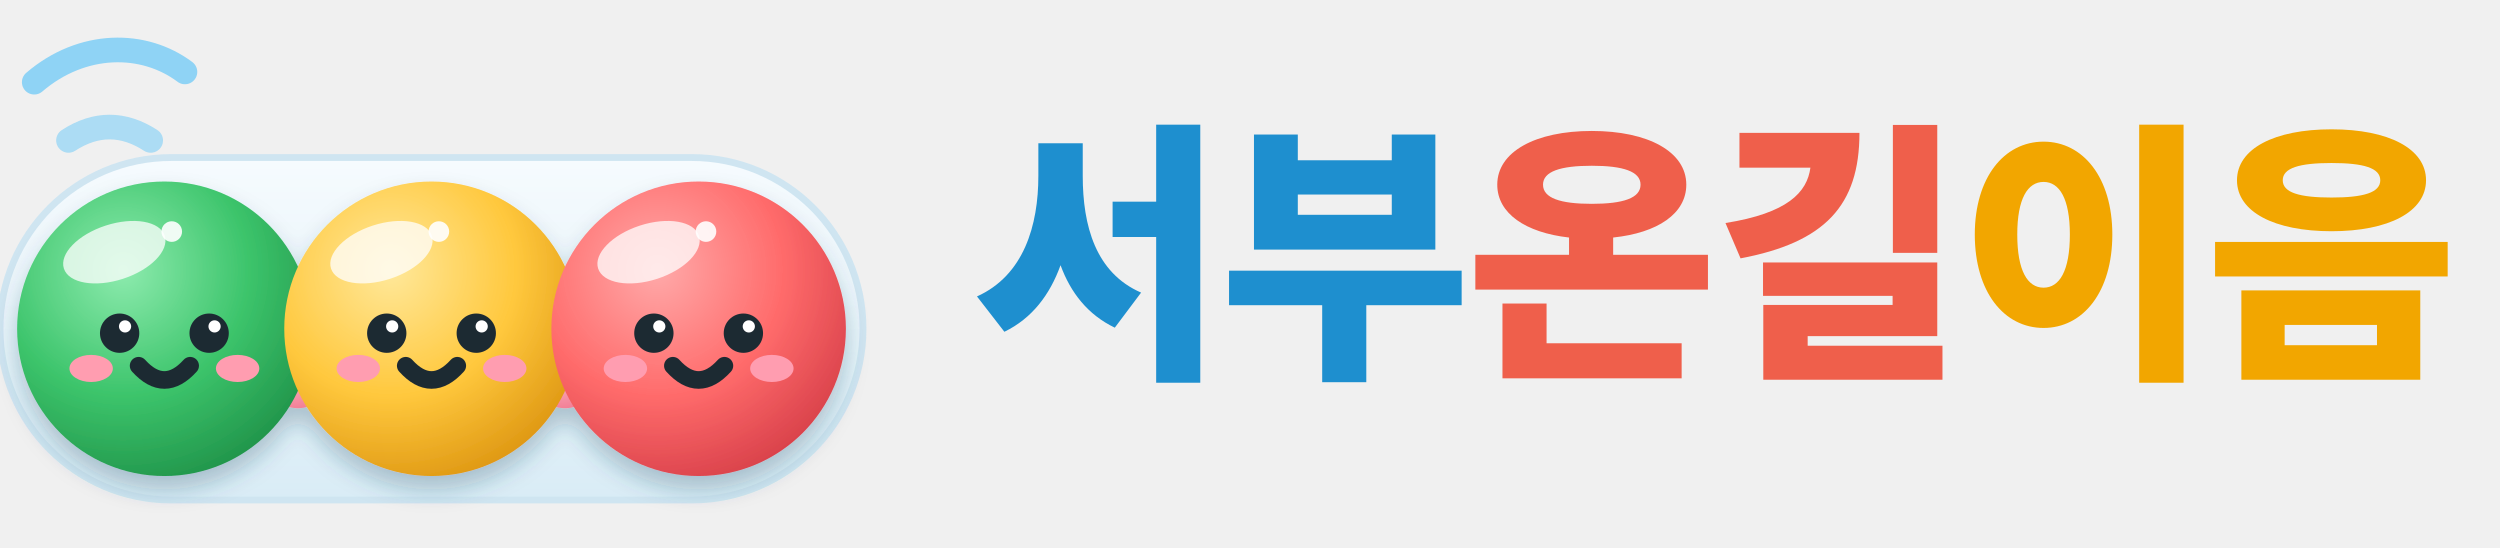
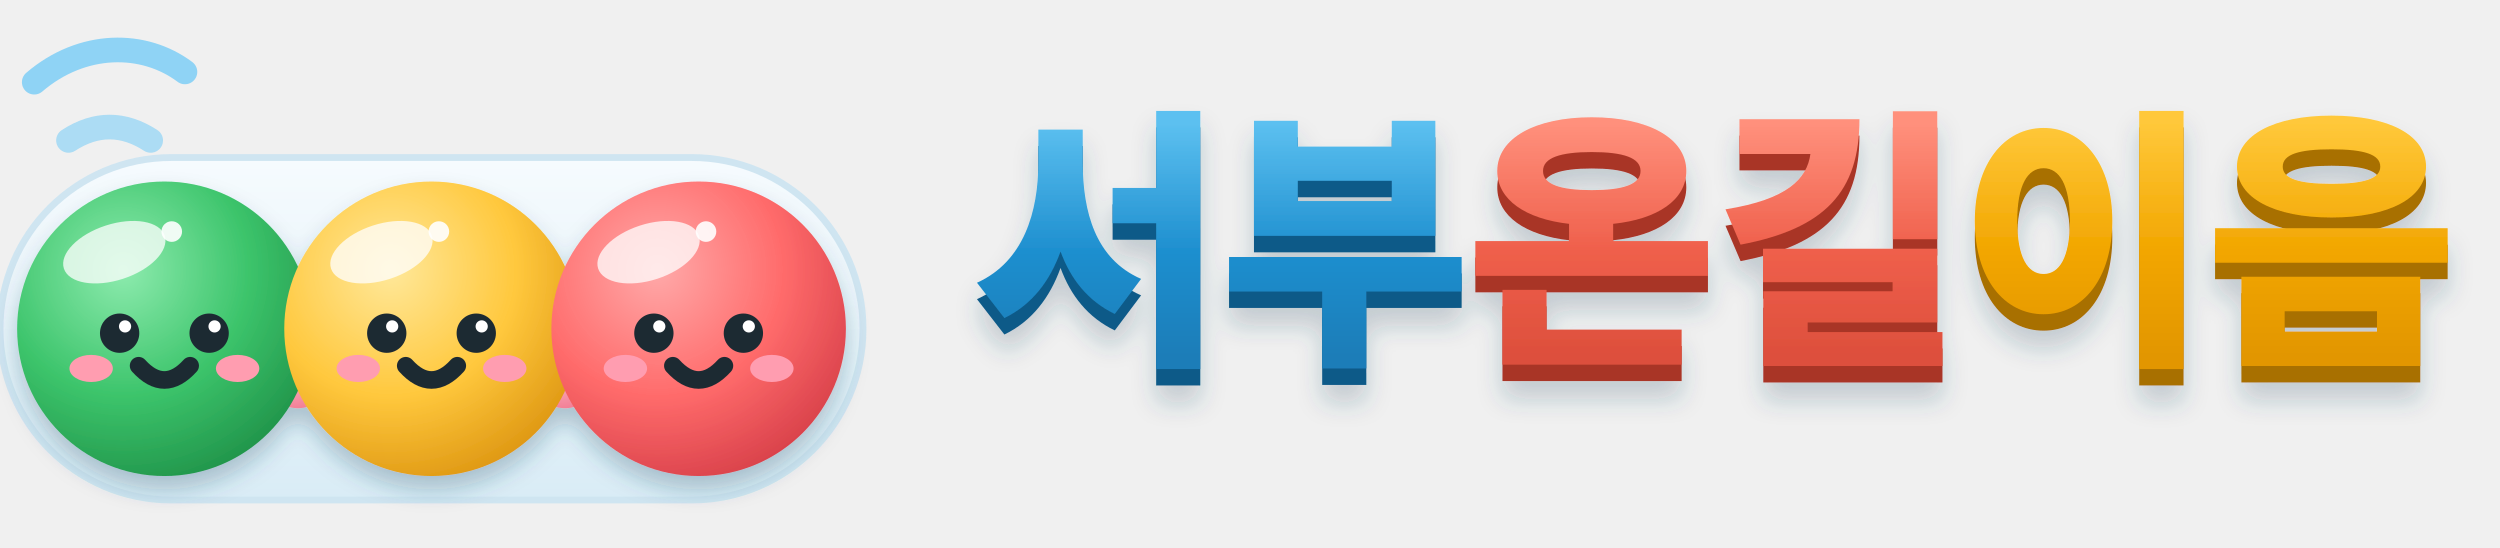
<svg xmlns="http://www.w3.org/2000/svg" viewBox="0 0 365 80" width="365" height="80" role="img" aria-label="서부온길이음">
  <g transform="translate(0 0) scale(1.0)">
    <defs>
      <radialGradient id="tlg" cx="36%" cy="30%" r="78%">
        <stop offset="0" stop-color="#8DEBAE" />
        <stop offset=".55" stop-color="#3CC46B" />
        <stop offset="1" stop-color="#1F9148" />
      </radialGradient>
      <radialGradient id="tly" cx="36%" cy="30%" r="78%">
        <stop offset="0" stop-color="#FFE89A" />
        <stop offset=".55" stop-color="#FFC83D" />
        <stop offset="1" stop-color="#DC9410" />
      </radialGradient>
      <radialGradient id="tlr" cx="36%" cy="30%" r="78%">
        <stop offset="0" stop-color="#FFA9A9" />
        <stop offset=".55" stop-color="#FF6B6B" />
        <stop offset="1" stop-color="#D63E48" />
      </radialGradient>
      <radialGradient id="tlh" cx="40%" cy="35%" r="70%">
        <stop offset="0" stop-color="#FFC2CE" />
        <stop offset="1" stop-color="#F27C93" />
      </radialGradient>
      <filter id="tls" x="-20%" y="-20%" width="140%" height="150%">
        <feDropShadow dx="0" dy="2" stdDeviation="1.6" flood-color="#1E4A60" flood-opacity=".28" />
      </filter>
      <linearGradient id="tlp" x1="0" y1="0" x2="0" y2="1">
        <stop offset="0" stop-color="#F6FBFE" />
        <stop offset="1" stop-color="#D9ECF6" />
      </linearGradient>
    </defs>
    <rect x="0" y="23" width="126" height="50" rx="25" fill="url(#tlp)" stroke="#CFE5F1" stroke-width="1" />
    <path d="M5 12c7-6 16-6 22-1.5" fill="none" stroke="#8FD3F5" stroke-width="3.6" stroke-linecap="round" />
    <path d="M10 20.5c4-2.6 8-2.6 12 0" fill="none" stroke="#8FD3F5" stroke-width="3.6" stroke-linecap="round" opacity=".7" />
    <g filter="url(#tls)">
      <circle cx="43.5" cy="55" r="4.6" fill="url(#tlh)" />
      <circle cx="82.5" cy="55" r="4.6" fill="url(#tlh)" />
      <circle cx="24" cy="48" r="21.5" fill="url(#tlg)" />
      <ellipse cx="16.69" cy="36.82" rx="7.74" ry="4.085" fill="#fff" opacity=".75" transform="rotate(-18 16.69 36.82)" />
      <circle cx="25.075" cy="33.81" r="1.505" fill="#fff" opacity=".9" />
      <circle cx="17.466" cy="48.645" r="2.871" fill="#1E2A33" />
      <circle cx="30.534" cy="48.645" r="2.871" fill="#1E2A33" />
      <circle cx="18.258" cy="47.655" r="0.891" fill="#fff" />
      <circle cx="31.326" cy="47.655" r="0.891" fill="#fff" />
      <path d="M20.238 53.397q3.762 4.158 7.524 0" fill="none" stroke="#1E2A33" stroke-width="2.574" stroke-linecap="round" />
      <ellipse cx="13.308" cy="53.793" rx="3.168" ry="1.98" fill="#FF9DB0" />
      <ellipse cx="34.692" cy="53.793" rx="3.168" ry="1.98" fill="#FF9DB0" />
      <circle cx="63" cy="48" r="21.5" fill="url(#tly)" />
      <ellipse cx="55.69" cy="36.82" rx="7.74" ry="4.085" fill="#fff" opacity=".75" transform="rotate(-18 55.69 36.82)" />
      <circle cx="64.075" cy="33.81" r="1.505" fill="#fff" opacity=".9" />
      <circle cx="56.466" cy="48.645" r="2.871" fill="#1E2A33" />
      <circle cx="69.534" cy="48.645" r="2.871" fill="#1E2A33" />
      <circle cx="57.258" cy="47.655" r="0.891" fill="#fff" />
      <circle cx="70.326" cy="47.655" r="0.891" fill="#fff" />
      <path d="M59.238 53.397q3.762 4.158 7.524 0" fill="none" stroke="#1E2A33" stroke-width="2.574" stroke-linecap="round" />
      <ellipse cx="52.308" cy="53.793" rx="3.168" ry="1.98" fill="#FF9DB0" />
      <ellipse cx="73.692" cy="53.793" rx="3.168" ry="1.98" fill="#FF9DB0" />
      <circle cx="102" cy="48" r="21.5" fill="url(#tlr)" />
      <ellipse cx="94.69" cy="36.82" rx="7.74" ry="4.085" fill="#fff" opacity=".75" transform="rotate(-18 94.69 36.82)" />
      <circle cx="103.075" cy="33.81" r="1.505" fill="#fff" opacity=".9" />
      <circle cx="95.466" cy="48.645" r="2.871" fill="#1E2A33" />
      <circle cx="108.534" cy="48.645" r="2.871" fill="#1E2A33" />
      <circle cx="96.258" cy="47.655" r="0.891" fill="#fff" />
      <circle cx="109.326" cy="47.655" r="0.891" fill="#fff" />
      <path d="M98.238 53.397q3.762 4.158 7.524 0" fill="none" stroke="#1E2A33" stroke-width="2.574" stroke-linecap="round" />
      <ellipse cx="91.308" cy="53.793" rx="3.168" ry="1.98" fill="#FF9DB0" />
      <ellipse cx="112.692" cy="53.793" rx="3.168" ry="1.98" fill="#FF9DB0" />
    </g>
  </g>
-   <path d="M168.80 18.20V29.44H162.44V34.60H168.80V55.88H175.24V18.20ZM151.60 20.92V25.68C151.60 32.92 149.48 40.20 142.64 43.28L146.64 48.44C150.68 46.48 153.28 43.04 154.84 38.72C156.32 42.76 158.84 45.96 162.76 47.84L166.60 42.72C159.96 39.84 158.08 32.96 158.08 25.68V20.92Z M183.08 19.64V36.44H209.56V19.64H203.20V23.40H189.48V19.64ZM189.48 28.40H203.20V31.36H189.48ZM179.44 39.52V44.56H193.04V55.80H199.48V44.56H213.40V39.52Z" fill="#1E8FCF" />
-   <path d="M232.40 24.20C237.00 24.20 239.52 25.04 239.52 26.96C239.52 28.92 237.00 29.76 232.40 29.76C227.80 29.76 225.28 28.92 225.28 26.96C225.28 25.04 227.80 24.20 232.40 24.20ZM232.40 19.12C224.16 19.12 218.60 22.16 218.60 26.96C218.60 31.16 222.72 33.96 229.08 34.68V37.20H215.40V42.28H249.36V37.20H235.52V34.68C242.00 34.00 246.20 31.20 246.20 26.96C246.20 22.16 240.64 19.12 232.40 19.12ZM219.36 44.32V55.24H245.52V50.12H225.80V44.32Z M276.36 18.24V36.92H282.84V18.24ZM253.96 19.40V24.48H264.32C263.84 28.08 261.00 31.12 251.92 32.56L254.12 37.72C266.40 35.40 271.48 30.04 271.48 19.40ZM257.44 50.48V55.44H283.60V50.48H263.92V49.08H282.84V38.32H257.40V43.20H276.32V44.52H257.44Z" fill="#EF5F4B" />
-   <path d="M312.32 18.20V55.88H318.80V18.20ZM298.36 20.68C292.60 20.68 288.32 25.92 288.32 34.24C288.32 42.64 292.60 47.88 298.36 47.88C304.12 47.88 308.40 42.64 308.40 34.24C308.40 25.92 304.12 20.68 298.36 20.68ZM298.36 26.56C300.68 26.56 302.20 29.00 302.20 34.24C302.20 39.56 300.68 42.00 298.36 42.00C296.04 42.00 294.52 39.56 294.52 34.24C294.52 29.00 296.04 26.56 298.36 26.56Z M340.40 18.88C332.04 18.88 326.60 21.72 326.60 26.32C326.60 30.92 332.04 33.76 340.40 33.76C348.76 33.76 354.20 30.92 354.20 26.32C354.20 21.72 348.76 18.88 340.40 18.88ZM340.40 23.80C345.08 23.80 347.52 24.52 347.52 26.32C347.52 28.12 345.08 28.84 340.40 28.84C335.72 28.84 333.28 28.12 333.28 26.32C333.28 24.52 335.72 23.80 340.40 23.80ZM327.24 42.40V55.44H353.36V42.40ZM347.04 47.44V50.40H333.56V47.44ZM323.40 35.32V40.36H357.36V35.32Z" fill="#F2A600" />
+   <defs>
+     <linearGradient id="wlsky" x1="0" y1="18.0" x2="0" y2="52.0" gradientUnits="userSpaceOnUse">
+       <stop offset="0" stop-color="#5CC0F0" />
+       <stop offset=".55" stop-color="#1E8FCF" />
+       <stop offset="1" stop-color="#1A7DB8" />
+     </linearGradient>
+     <linearGradient id="wlcoral" x1="0" y1="18.0" x2="0" y2="52.0" gradientUnits="userSpaceOnUse">
+       <stop offset="0" stop-color="#FF907C" />
+       <stop offset=".55" stop-color="#EF5F4B" />
+       <stop offset="1" stop-color="#DD4F3C" />
+     </linearGradient>
+     <linearGradient id="wlsun" x1="0" y1="18.0" x2="0" y2="52.0" gradientUnits="userSpaceOnUse">
+       <stop offset="0" stop-color="#FFC83A" />
+       <stop offset=".55" stop-color="#F2A600" />
+       <stop offset="1" stop-color="#E29600" />
+     </linearGradient>
+     <filter id="wlws" x="-5%" y="-20%" width="110%" height="150%">
+       <feDropShadow dx="0" dy="2.6" stdDeviation="1.8" flood-color="#1E4A60" flood-opacity=".22" />
+     </filter>
+   </defs>
+   <g filter="url(#wlws)">
+     <path d="M168.80 16.20V27.44H162.44V32.60H168.80V53.88H175.24V16.20ZM151.60 18.92V23.68C151.60 30.92 149.48 38.20 142.64 41.28L146.64 46.44C150.68 44.48 153.28 41.04 154.84 36.72C156.32 40.76 158.84 43.96 162.76 45.84L166.60 40.72C159.96 37.84 158.08 30.96 158.08 23.68V18.92Z M183.08 17.64V34.44H209.56V17.64H203.20V21.40H189.48V17.64ZM189.48 26.40H203.20V29.36H189.48ZM179.44 37.52V42.56H193.04V53.80H199.48V42.56H213.40V37.52Z" fill="#0F5A88" transform="translate(0 2.4)" />
+     <path d="M232.40 22.20C237.00 22.20 239.52 23.04 239.52 24.96C239.52 26.92 237.00 27.76 232.40 27.76C227.80 27.76 225.28 26.92 225.28 24.96C225.28 23.04 227.80 22.20 232.40 22.20ZM232.40 17.12C224.16 17.12 218.60 20.16 218.60 24.96C218.60 29.16 222.72 31.96 229.08 32.68V35.20H215.40V40.28H249.36V35.20H235.52V32.68C242.00 32.00 246.20 29.20 246.20 24.96C246.20 20.16 240.64 17.12 232.40 17.12ZM219.36 42.32V53.24H245.52V48.12H225.80V42.32Z M276.36 16.24V34.92H282.84V16.24ZM253.96 17.40V22.48H264.32C263.84 26.08 261.00 29.12 251.92 30.56L254.12 35.72C266.40 33.40 271.48 28.04 271.48 17.40ZM257.44 48.48V53.44H283.60V48.48H263.92V47.08H282.84V36.32H257.40V41.20H276.32V42.52H257.44Z" fill="#A93626" transform="translate(0 2.4)" />
+     <path d="M312.32 16.20V53.88H318.80V16.20ZM298.36 18.68C292.60 18.68 288.32 23.92 288.32 32.24C288.32 40.64 292.60 45.88 298.36 45.88C304.12 45.88 308.40 40.64 308.40 32.24C308.40 23.92 304.12 18.68 298.36 18.68ZM298.36 24.56C300.68 24.56 302.20 27.00 302.20 32.24C302.20 37.56 300.68 40.00 298.36 40.00C296.04 40.00 294.52 37.56 294.52 32.24C294.52 27.00 296.04 24.56 298.36 24.56Z M340.40 16.88C332.04 16.88 326.60 19.72 326.60 24.32C326.60 28.92 332.04 31.76 340.40 31.76C348.76 31.76 354.20 28.92 354.20 24.32C354.20 19.72 348.76 16.88 340.40 16.88ZM340.40 21.80C345.08 21.80 347.52 22.52 347.52 24.32C347.52 26.12 345.08 26.84 340.40 26.84C335.72 26.84 333.28 26.12 333.28 24.32C333.28 22.52 335.72 21.80 340.40 21.80ZM327.24 40.40V53.44H353.36V40.40ZM347.04 45.44V48.40H333.56V45.44ZM323.40 33.32V38.36H357.36V33.32Z" fill="#A86F00" transform="translate(0 2.4)" />
+     <path d="M168.80 16.20V27.44H162.44V32.60H168.80V53.88H175.24V16.20ZM151.60 18.92V23.68C151.60 30.92 149.48 38.20 142.64 41.28L146.64 46.44C150.68 44.48 153.28 41.04 154.84 36.72C156.32 40.76 158.84 43.96 162.76 45.84L166.60 40.72C159.96 37.84 158.08 30.96 158.08 23.68V18.92Z M183.08 17.64V34.44H209.56V17.64H203.20V21.40H189.48V17.64ZM189.48 26.40H203.20V29.36H189.48ZM179.44 37.52V42.56H193.04V53.80H199.48V42.56H213.40V37.52Z" fill="url(#wlsky)" />
+     <path d="M232.40 22.20C237.00 22.20 239.52 23.04 239.52 24.96C239.52 26.92 237.00 27.76 232.40 27.76C227.80 27.76 225.28 26.92 225.28 24.96C225.28 23.04 227.80 22.20 232.40 22.20ZM232.40 17.12C224.16 17.12 218.60 20.16 218.60 24.96C218.60 29.16 222.72 31.96 229.08 32.68V35.20H215.40V40.28H249.36V35.20H235.52V32.68C242.00 32.00 246.20 29.20 246.20 24.96C246.20 20.16 240.64 17.12 232.40 17.12ZM219.36 42.32V53.24H245.52V48.12H225.80V42.32Z M276.36 16.24V34.92H282.84V16.24ZM253.96 17.40V22.48H264.32C263.84 26.08 261.00 29.12 251.92 30.56L254.12 35.72C266.40 33.40 271.48 28.04 271.48 17.40ZM257.44 48.48V53.44H283.60V48.48H263.92V47.08H282.84V36.32H257.40V41.20H276.32V42.52H257.44Z" fill="url(#wlcoral)" />
+     <path d="M312.32 16.20V53.88H318.80V16.20ZM298.36 18.68C292.60 18.68 288.32 23.92 288.32 32.24C288.32 40.64 292.60 45.88 298.36 45.88C304.12 45.88 308.40 40.64 308.40 32.24C308.40 23.92 304.12 18.68 298.36 18.68ZM298.36 24.56C300.68 24.56 302.20 27.00 302.20 32.24C302.20 37.56 300.68 40.00 298.36 40.00C296.04 40.00 294.52 37.56 294.52 32.24C294.52 27.00 296.04 24.56 298.36 24.56Z M340.40 16.88C332.04 16.88 326.60 19.72 326.60 24.32C326.60 28.92 332.04 31.76 340.40 31.76C348.76 31.76 354.20 28.92 354.20 24.32C354.20 19.72 348.76 16.88 340.40 16.88ZM340.40 21.80C345.08 21.80 347.52 22.52 347.52 24.32C347.52 26.12 345.08 26.84 340.40 26.84C335.72 26.84 333.28 26.12 333.28 24.32C333.28 22.52 335.72 21.80 340.40 21.80ZM327.24 40.40V53.44H353.36V40.40ZM347.04 45.44V48.40H333.56V45.44ZM323.40 33.32V38.36H357.36V33.32Z" fill="url(#wlsun)" />
+   </g>
</svg>
